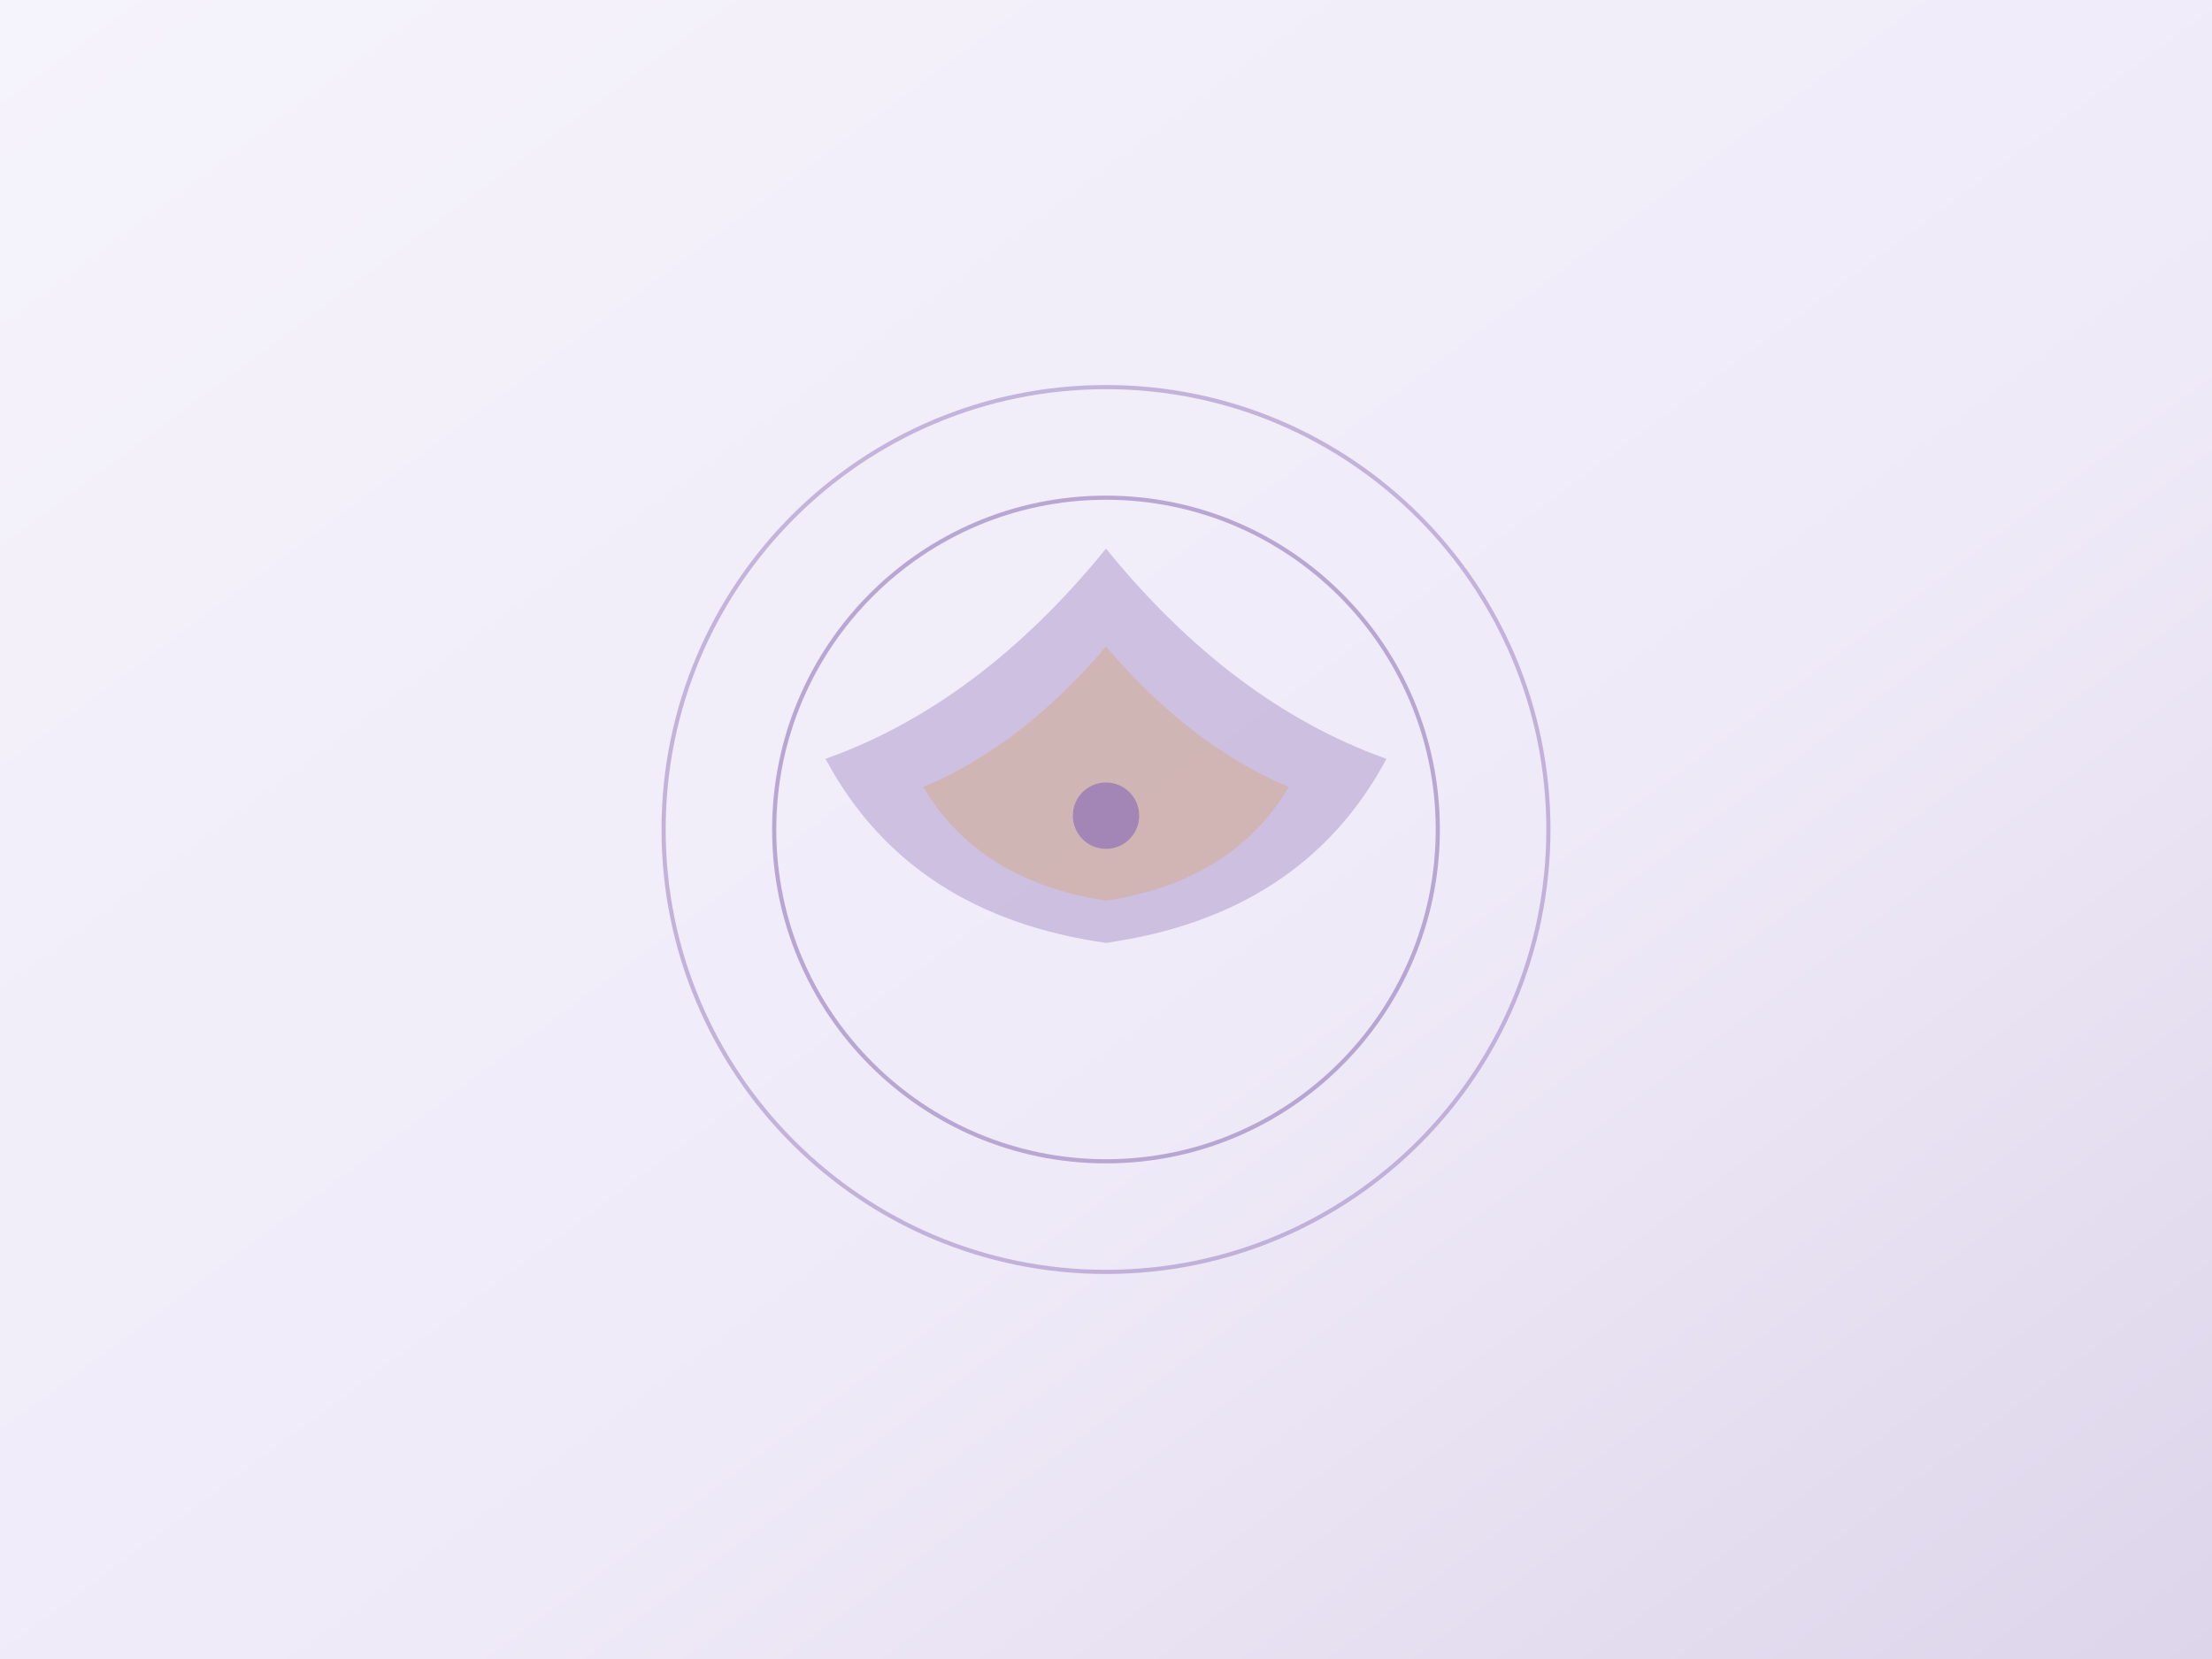
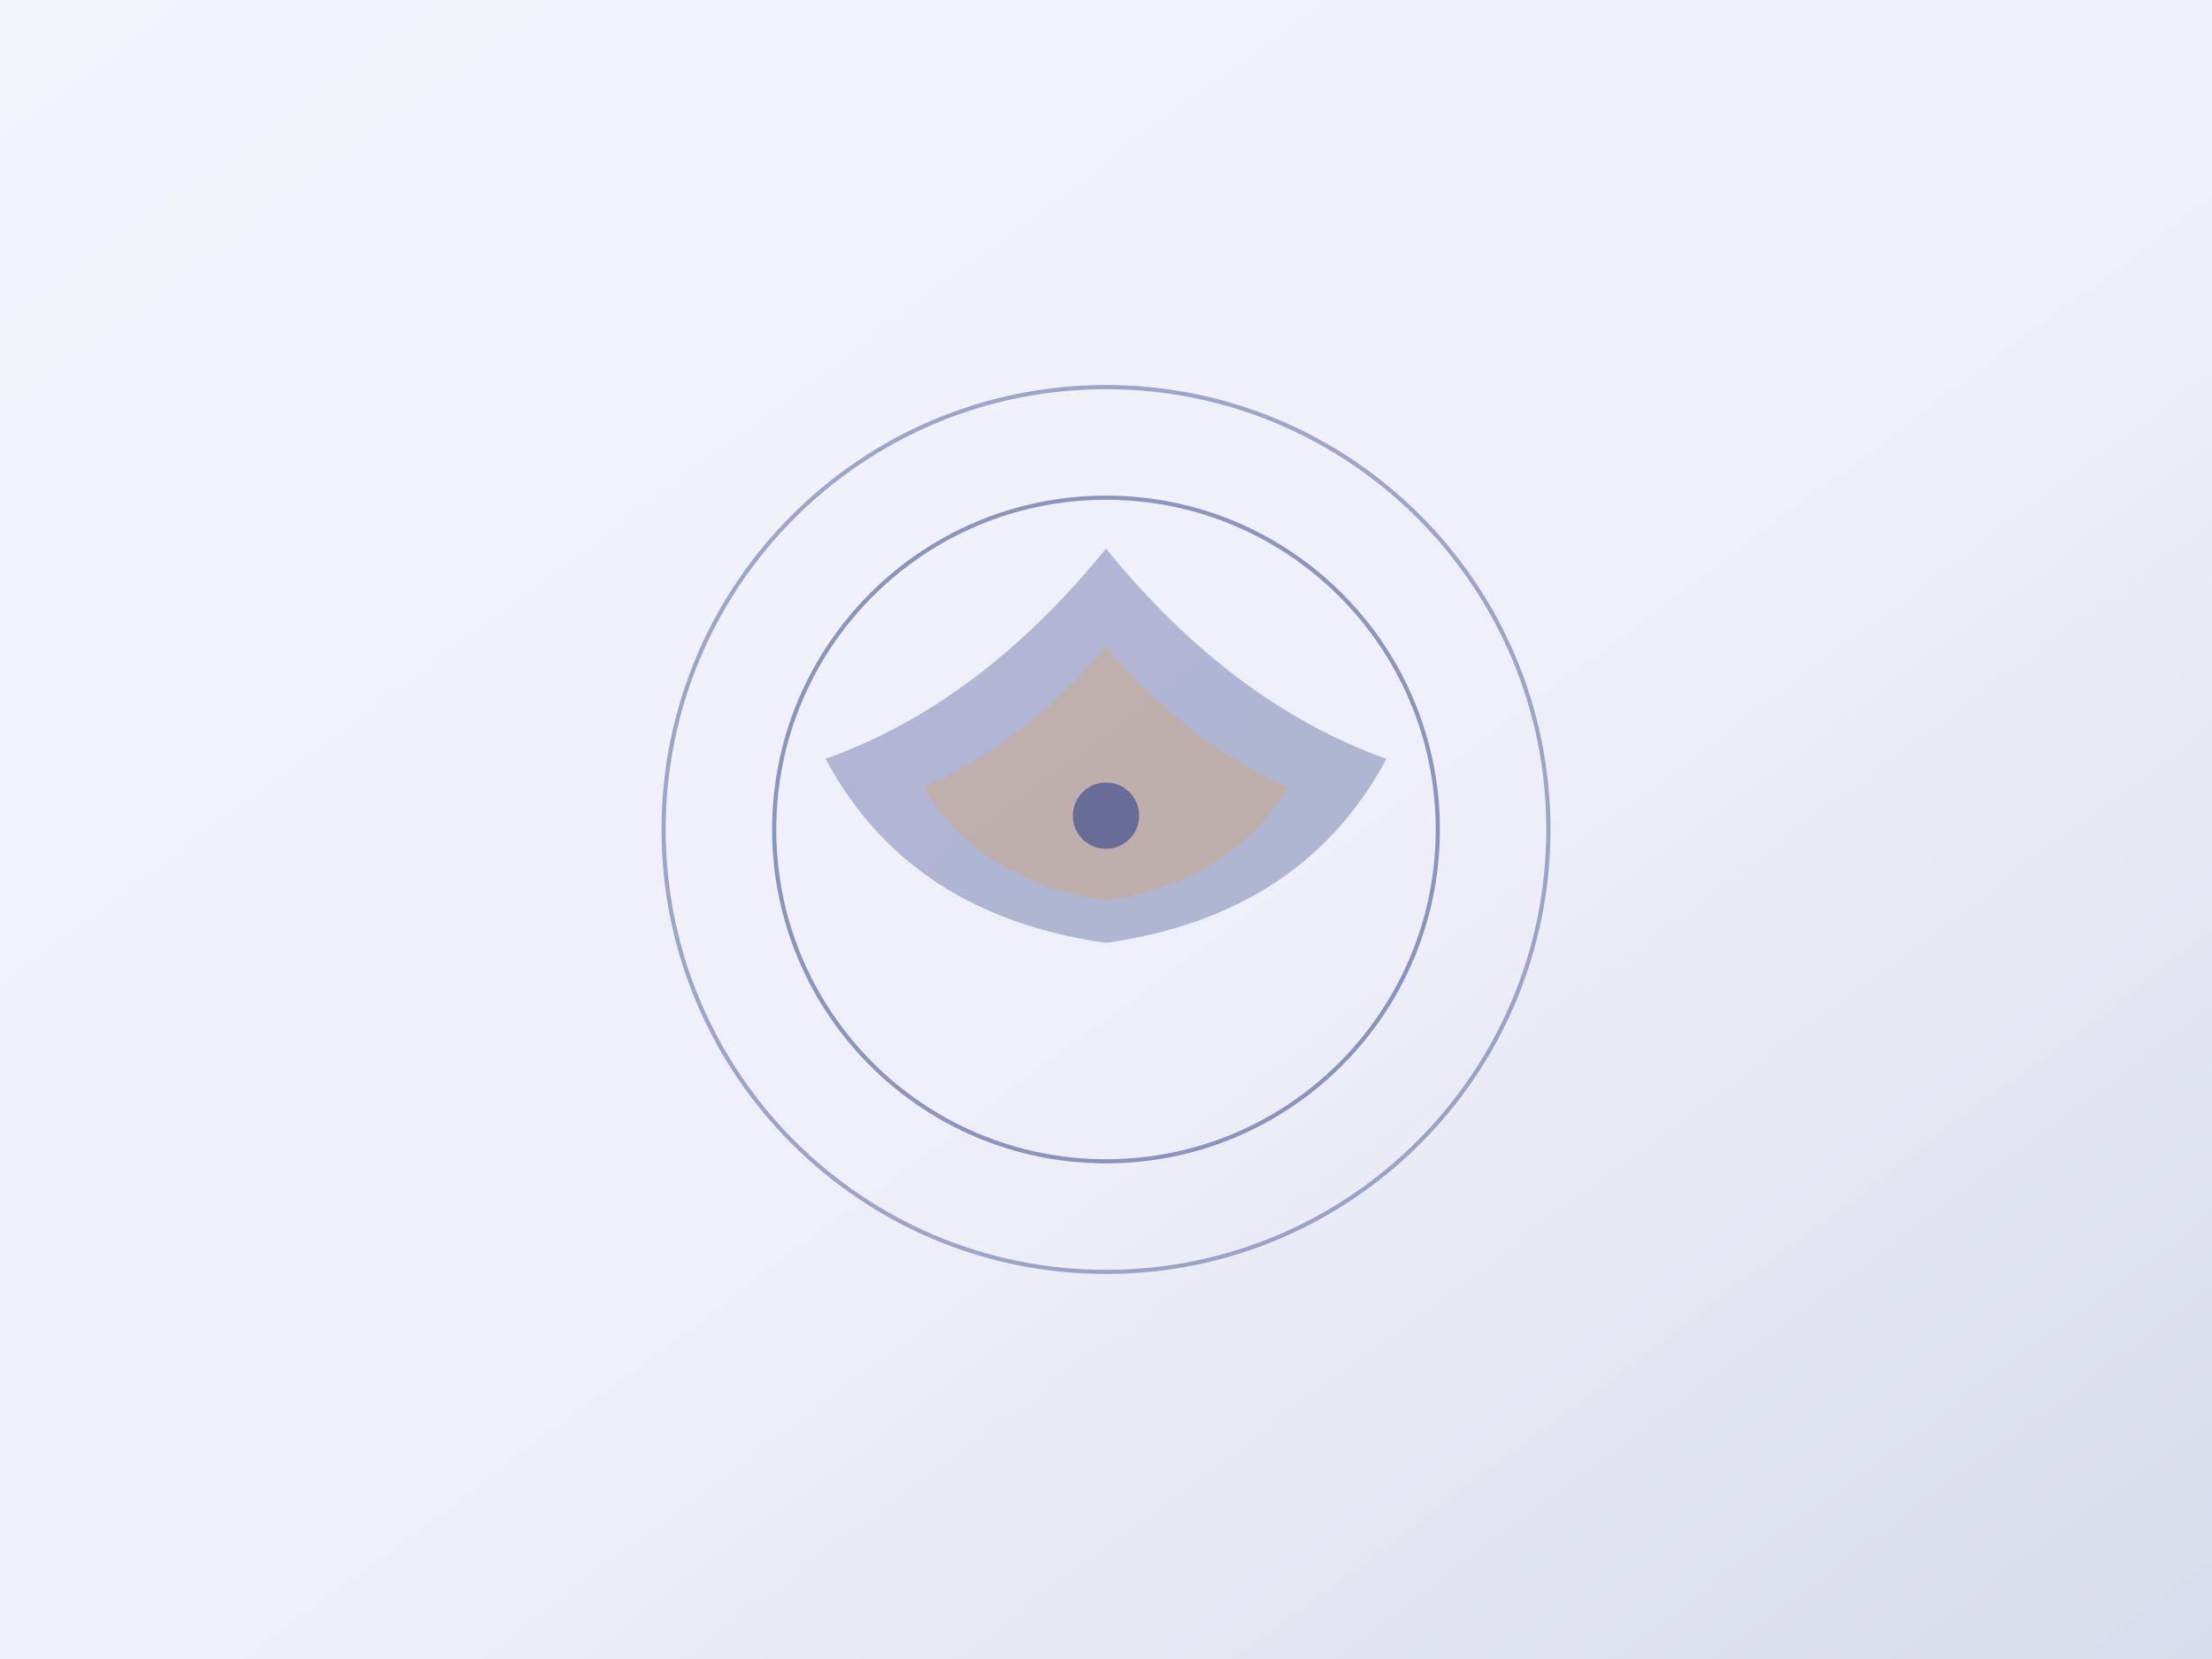
<svg xmlns="http://www.w3.org/2000/svg" viewBox="0 0 800 600" preserveAspectRatio="xMidYMid slice">
  <defs>
    <linearGradient id="bg-espauto" x1="0%" y1="0%" x2="100%" y2="100%">
-       <stop offset="0%" stop-color="#f5f3fb" />
-       <stop offset="60%" stop-color="#efeaf8" />
-       <stop offset="100%" stop-color="#ddd5ea" />
+       <stop offset="0%" stop-color="#f4f5fb" />
+       <stop offset="60%" stop-color="#edeef8" />
+       <stop offset="100%" stop-color="#d8dbeb" />
    </linearGradient>
  </defs>
  <rect width="800" height="600" fill="url(#bg-espauto)" />
  <g transform="translate(400, 300)">
-     <circle cx="0" cy="0" r="160" stroke="#8b6db5" stroke-width="1.5" fill="none" opacity="0.45" />
-     <circle cx="0" cy="0" r="120" stroke="#8b6db5" stroke-width="1.5" fill="none" opacity="0.55" />
-     <path d="M 0,-100 Q -45,-45 -100,-25 Q -70,30 0,40 Q 70,30 100,-25 Q 45,-45 0,-100 Z" fill="#8b6db5" opacity="0.35" stroke="#8b6db5" stroke-width="2" />
+     <circle cx="0" cy="0" r="160" stroke="#3a4a8c" stroke-width="1.5" fill="none" opacity="0.45" />
+     <circle cx="0" cy="0" r="120" stroke="#3a4a8c" stroke-width="1.5" fill="none" opacity="0.55" />
+     <path d="M 0,-100 Q -45,-45 -100,-25 Q -70,30 0,40 Q 70,30 100,-25 Q 45,-45 0,-100 Z" fill="#3a4a8c" opacity="0.35" stroke="#3a4a8c" stroke-width="2" />
    <path d="M 0,-65 Q -30,-30 -65,-15 Q -45,18 0,25 Q 45,18 65,-15 Q 30,-30 0,-65 Z" fill="#d4a574" opacity="0.4" stroke="#d4a574" stroke-width="1.5" />
-     <circle cx="0" cy="-5" r="12" fill="#8b6db5" opacity="0.65" />
+     <circle cx="0" cy="-5" r="12" fill="#3a4a8c" opacity="0.65" />
  </g>
</svg>
